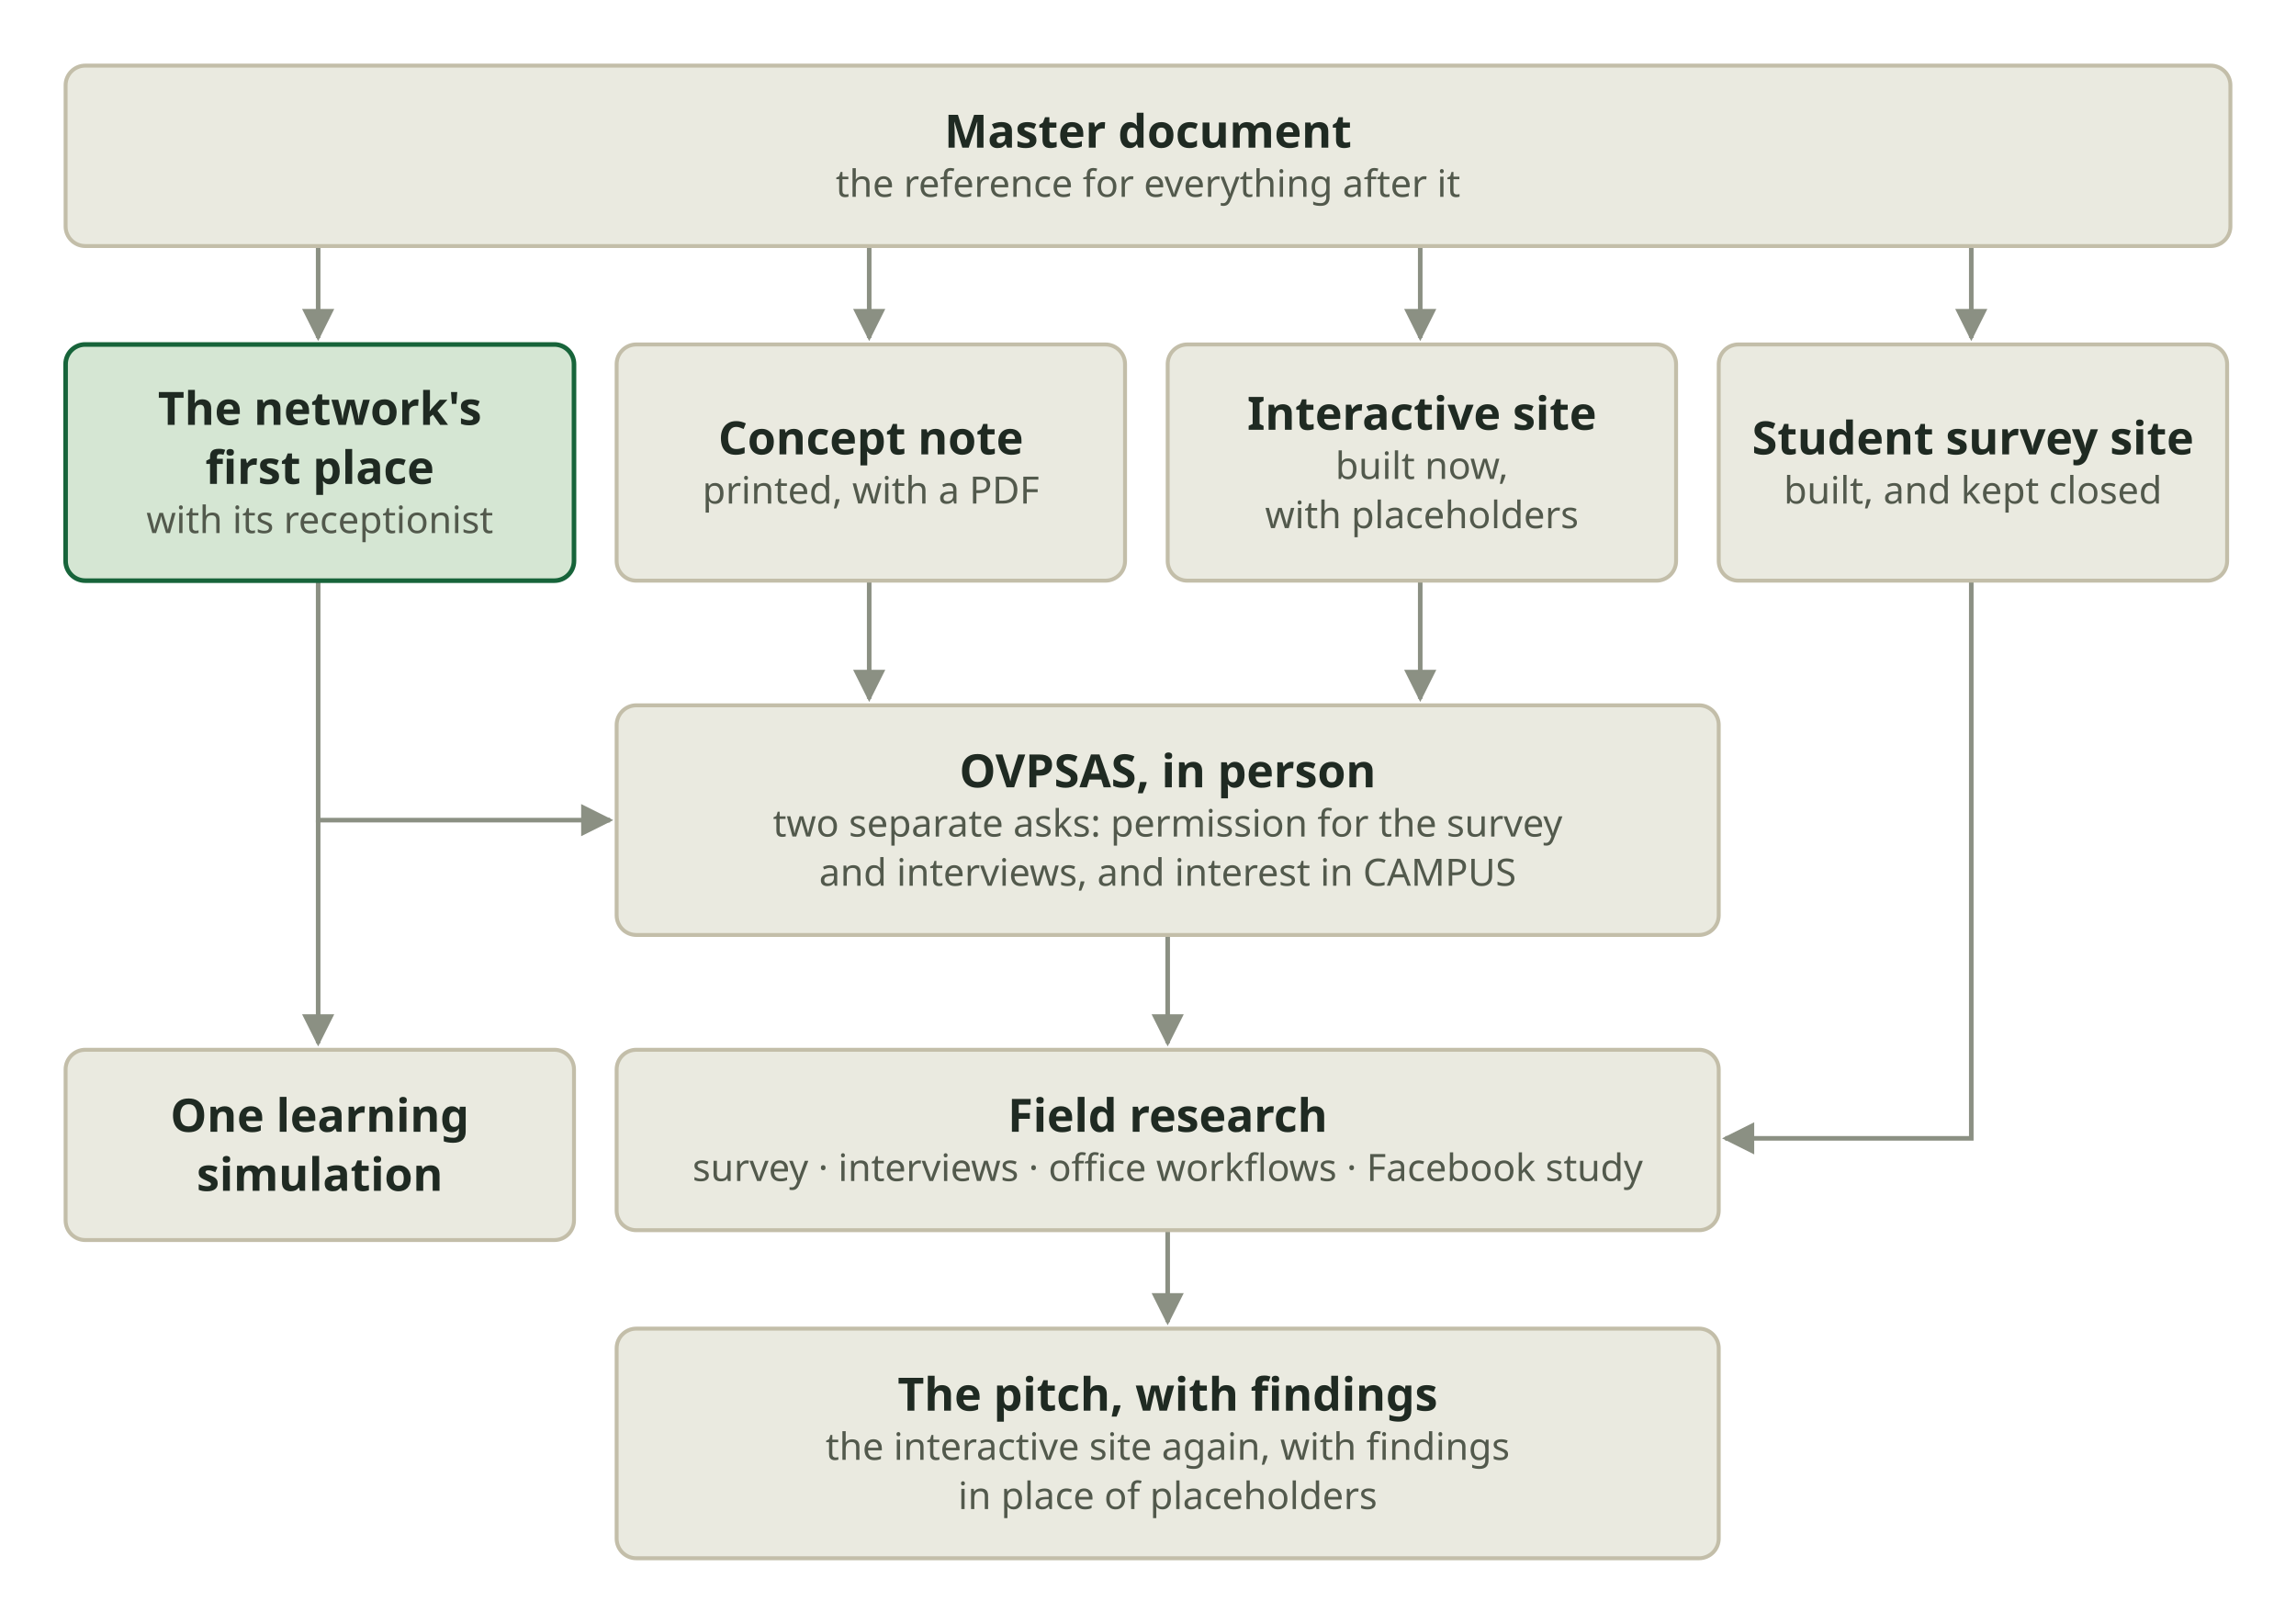
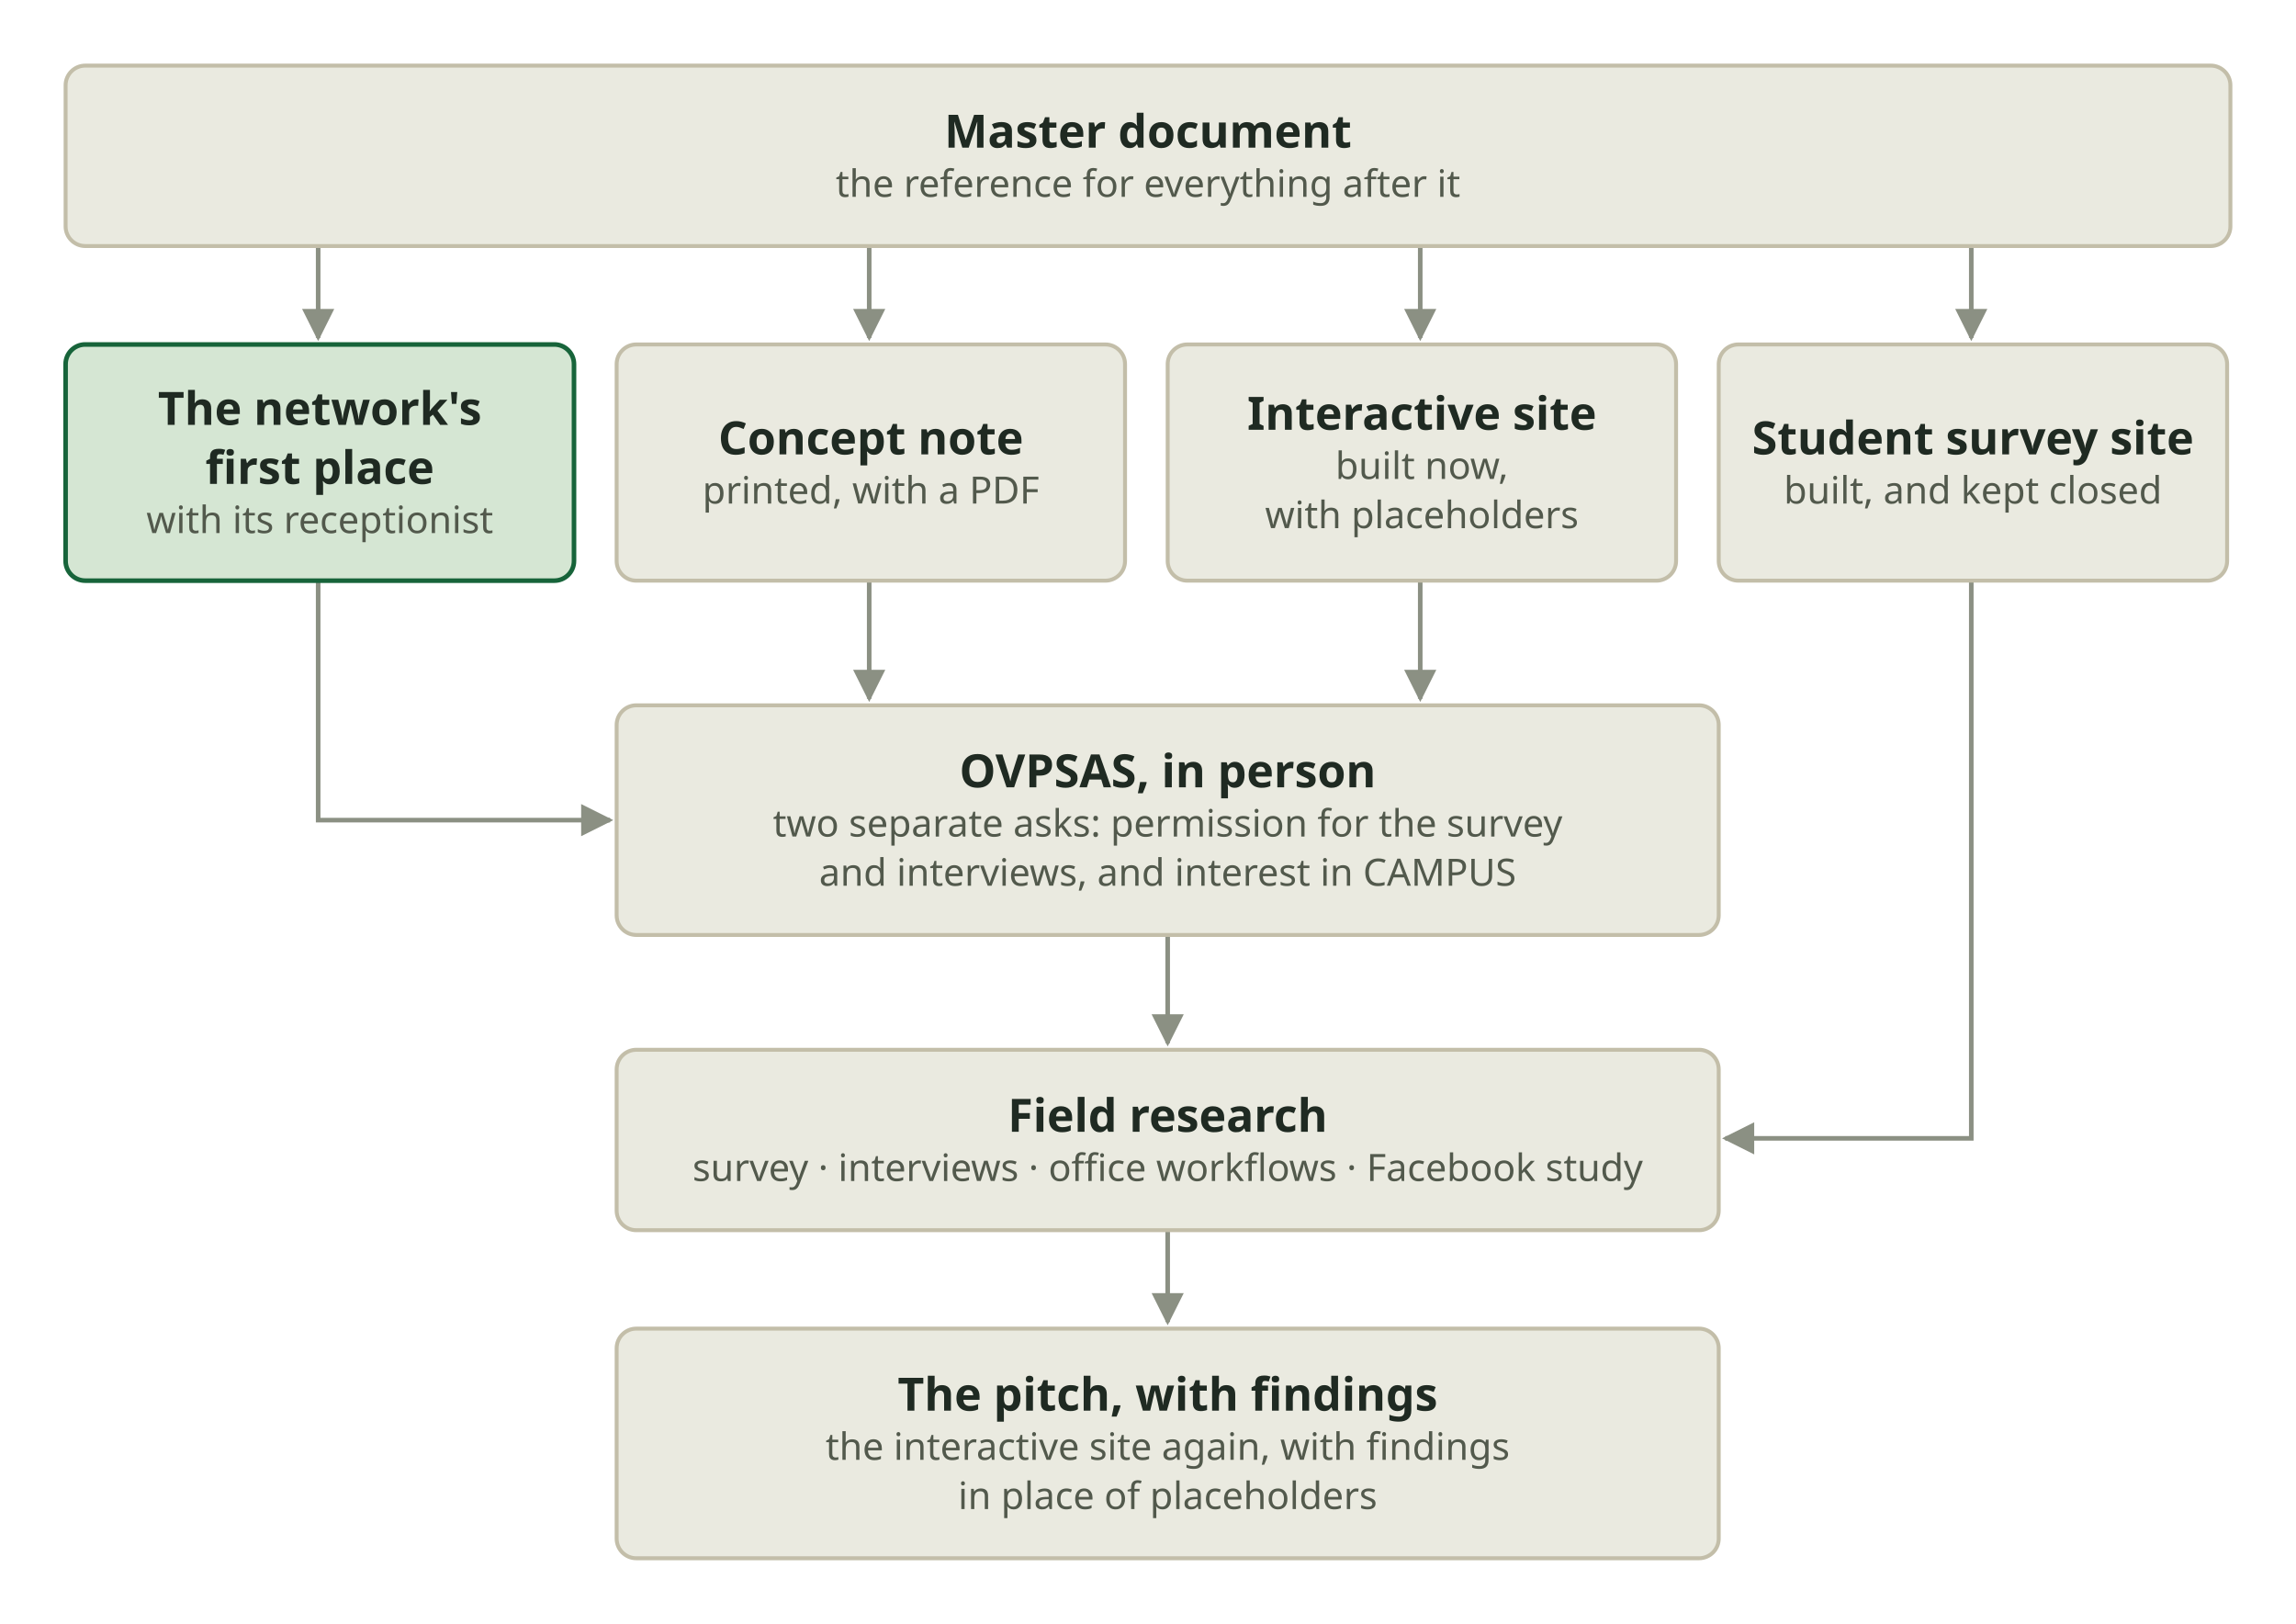
<svg xmlns="http://www.w3.org/2000/svg" viewBox="0 0 700 495" role="img" aria-labelledby="dg-build-order-title dg-build-order-desc" font-family="IBM Plex Sans, sans-serif">
  <defs>
    <marker id="dg-build-order-arrow" viewBox="0 0 10 10" refX="9" refY="5" markerWidth="7" markerHeight="7" orient="auto-start-reverse">
      <path class="dg-arrow" d="M0,0 L10,5 L0,10 z" fill="#8B9083" />
    </marker>
  </defs>
  <g class="dg-edge" fill="none" stroke="#8B9083" stroke-width="1.4">
    <path d="M97,75 V103" marker-end="url(#dg-build-order-arrow)" />
    <path d="M265,75 V103" marker-end="url(#dg-build-order-arrow)" />
    <path d="M433,75 V103" marker-end="url(#dg-build-order-arrow)" />
    <path d="M601,75 V103" marker-end="url(#dg-build-order-arrow)" />
    <path d="M265,177 V213" marker-end="url(#dg-build-order-arrow)" />
    <path d="M433,177 V213" marker-end="url(#dg-build-order-arrow)" />
    <path d="M97,177 V250 H186" marker-end="url(#dg-build-order-arrow)" />
-     <path d="M97,250 V318" marker-end="url(#dg-build-order-arrow)" />
    <path d="M356,285 V318" marker-end="url(#dg-build-order-arrow)" />
    <path d="M601,177 V347 H526" marker-end="url(#dg-build-order-arrow)" />
    <path d="M356,375 V403" marker-end="url(#dg-build-order-arrow)" />
  </g>
  <g class="dg-node" fill="#EAEAE0" stroke="#C3BEA9" stroke-width="1.2">
    <rect x="20" y="20" width="660" height="55" rx="6" />
  </g>
  <g class="dg-node dg-key" fill="#D5E6D3" stroke="#17643A" stroke-width="1.4">
    <rect x="20" y="105" width="155" height="72" rx="6" />
  </g>
  <g class="dg-node" fill="#EAEAE0" stroke="#C3BEA9" stroke-width="1.2">
    <rect x="188" y="105" width="155" height="72" rx="6" />
    <rect x="356" y="105" width="155" height="72" rx="6" />
    <rect x="524" y="105" width="155" height="72" rx="6" />
    <rect x="188" y="215" width="336" height="70" rx="6" />
-     <rect x="20" y="320" width="155" height="58" rx="6" />
    <rect x="188" y="320" width="336" height="55" rx="6" />
    <rect x="188" y="405" width="336" height="70" rx="6" />
  </g>
  <g class="dg-title" font-size="14" font-weight="600" fill="#1F2A22">
    <text x="350" y="45" text-anchor="middle">Master document</text>
    <text x="97.5" y="129.5" text-anchor="middle">The network's</text>
    <text x="97.5" y="147.5" text-anchor="middle">first place</text>
    <text x="265.5" y="138.5" text-anchor="middle">Concept note</text>
    <text x="433.5" y="131" text-anchor="middle">Interactive site</text>
    <text x="601.5" y="138.5" text-anchor="middle">Student survey site</text>
    <text x="356" y="240" text-anchor="middle">OVPSAS, in person</text>
-     <text x="97.5" y="345" text-anchor="middle">One learning</text>
-     <text x="97.5" y="363" text-anchor="middle">simulation</text>
    <text x="356" y="345" text-anchor="middle">Field research</text>
    <text x="356" y="430" text-anchor="middle">The pitch, with findings</text>
  </g>
  <g class="dg-sub" font-size="11.5" fill="#52594C">
    <text x="350" y="60" text-anchor="middle">the reference for everything after it</text>
    <text x="97.5" y="162.5" text-anchor="middle">with its receptionist</text>
    <text x="265.5" y="153.5" text-anchor="middle">printed, with a PDF</text>
    <text x="433.5" y="146" text-anchor="middle">built now,</text>
    <text x="433.5" y="161" text-anchor="middle">with placeholders</text>
    <text x="601.5" y="153.5" text-anchor="middle">built, and kept closed</text>
    <text x="356" y="255" text-anchor="middle">two separate asks: permission for the survey</text>
    <text x="356" y="270" text-anchor="middle">and interviews, and interest in CAMPUS</text>
    <text x="356" y="360" text-anchor="middle">survey · interviews · office workflows · Facebook study</text>
    <text x="356" y="445" text-anchor="middle">the interactive site again, with findings</text>
    <text x="356" y="460" text-anchor="middle">in place of placeholders</text>
  </g>
</svg>
